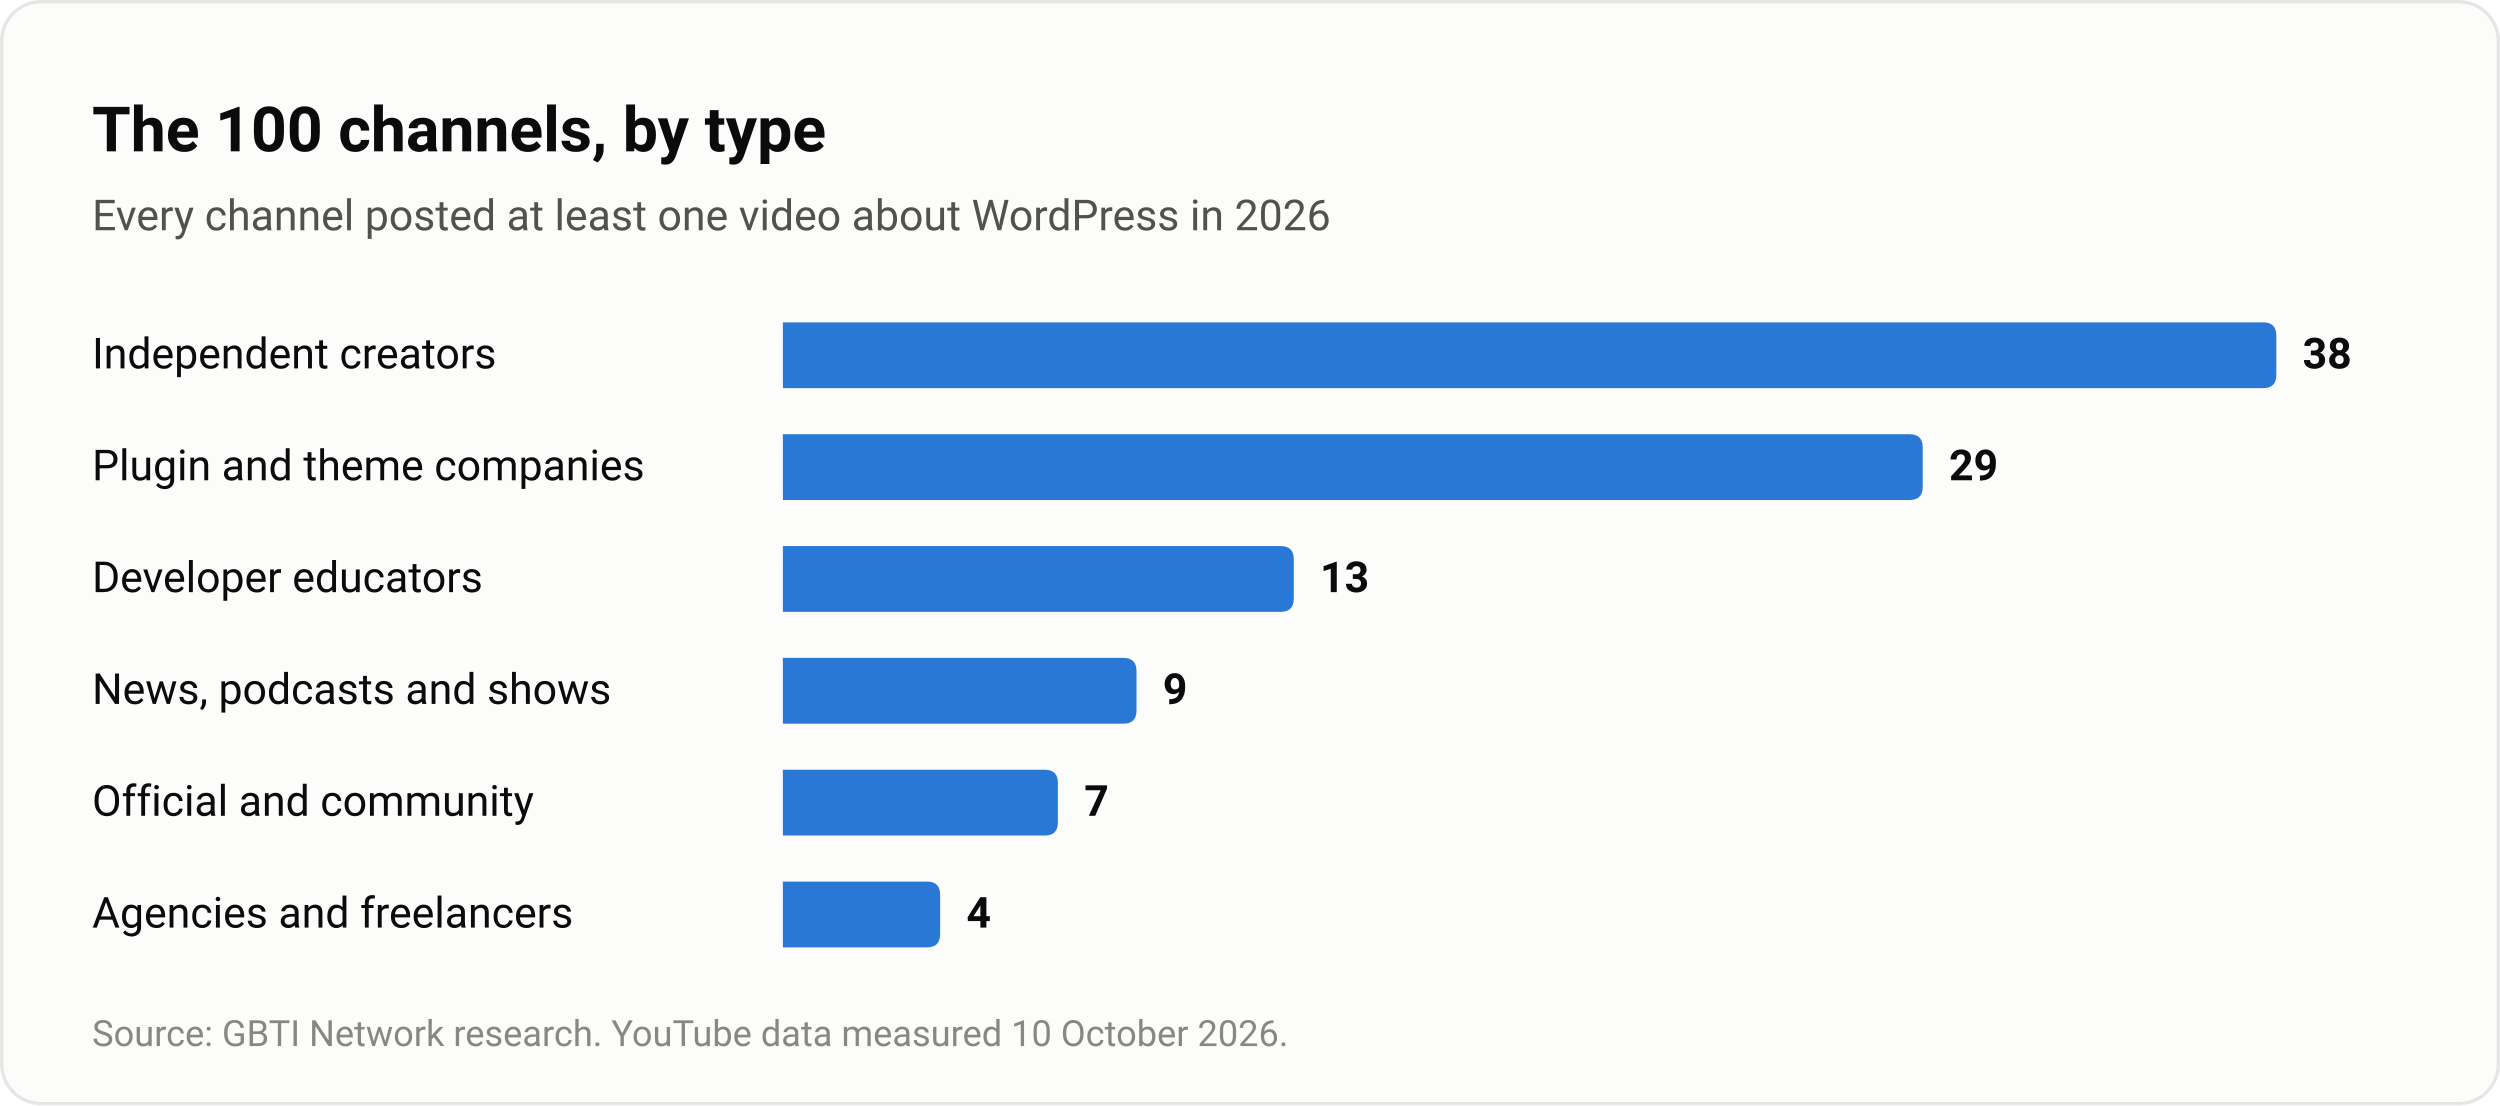
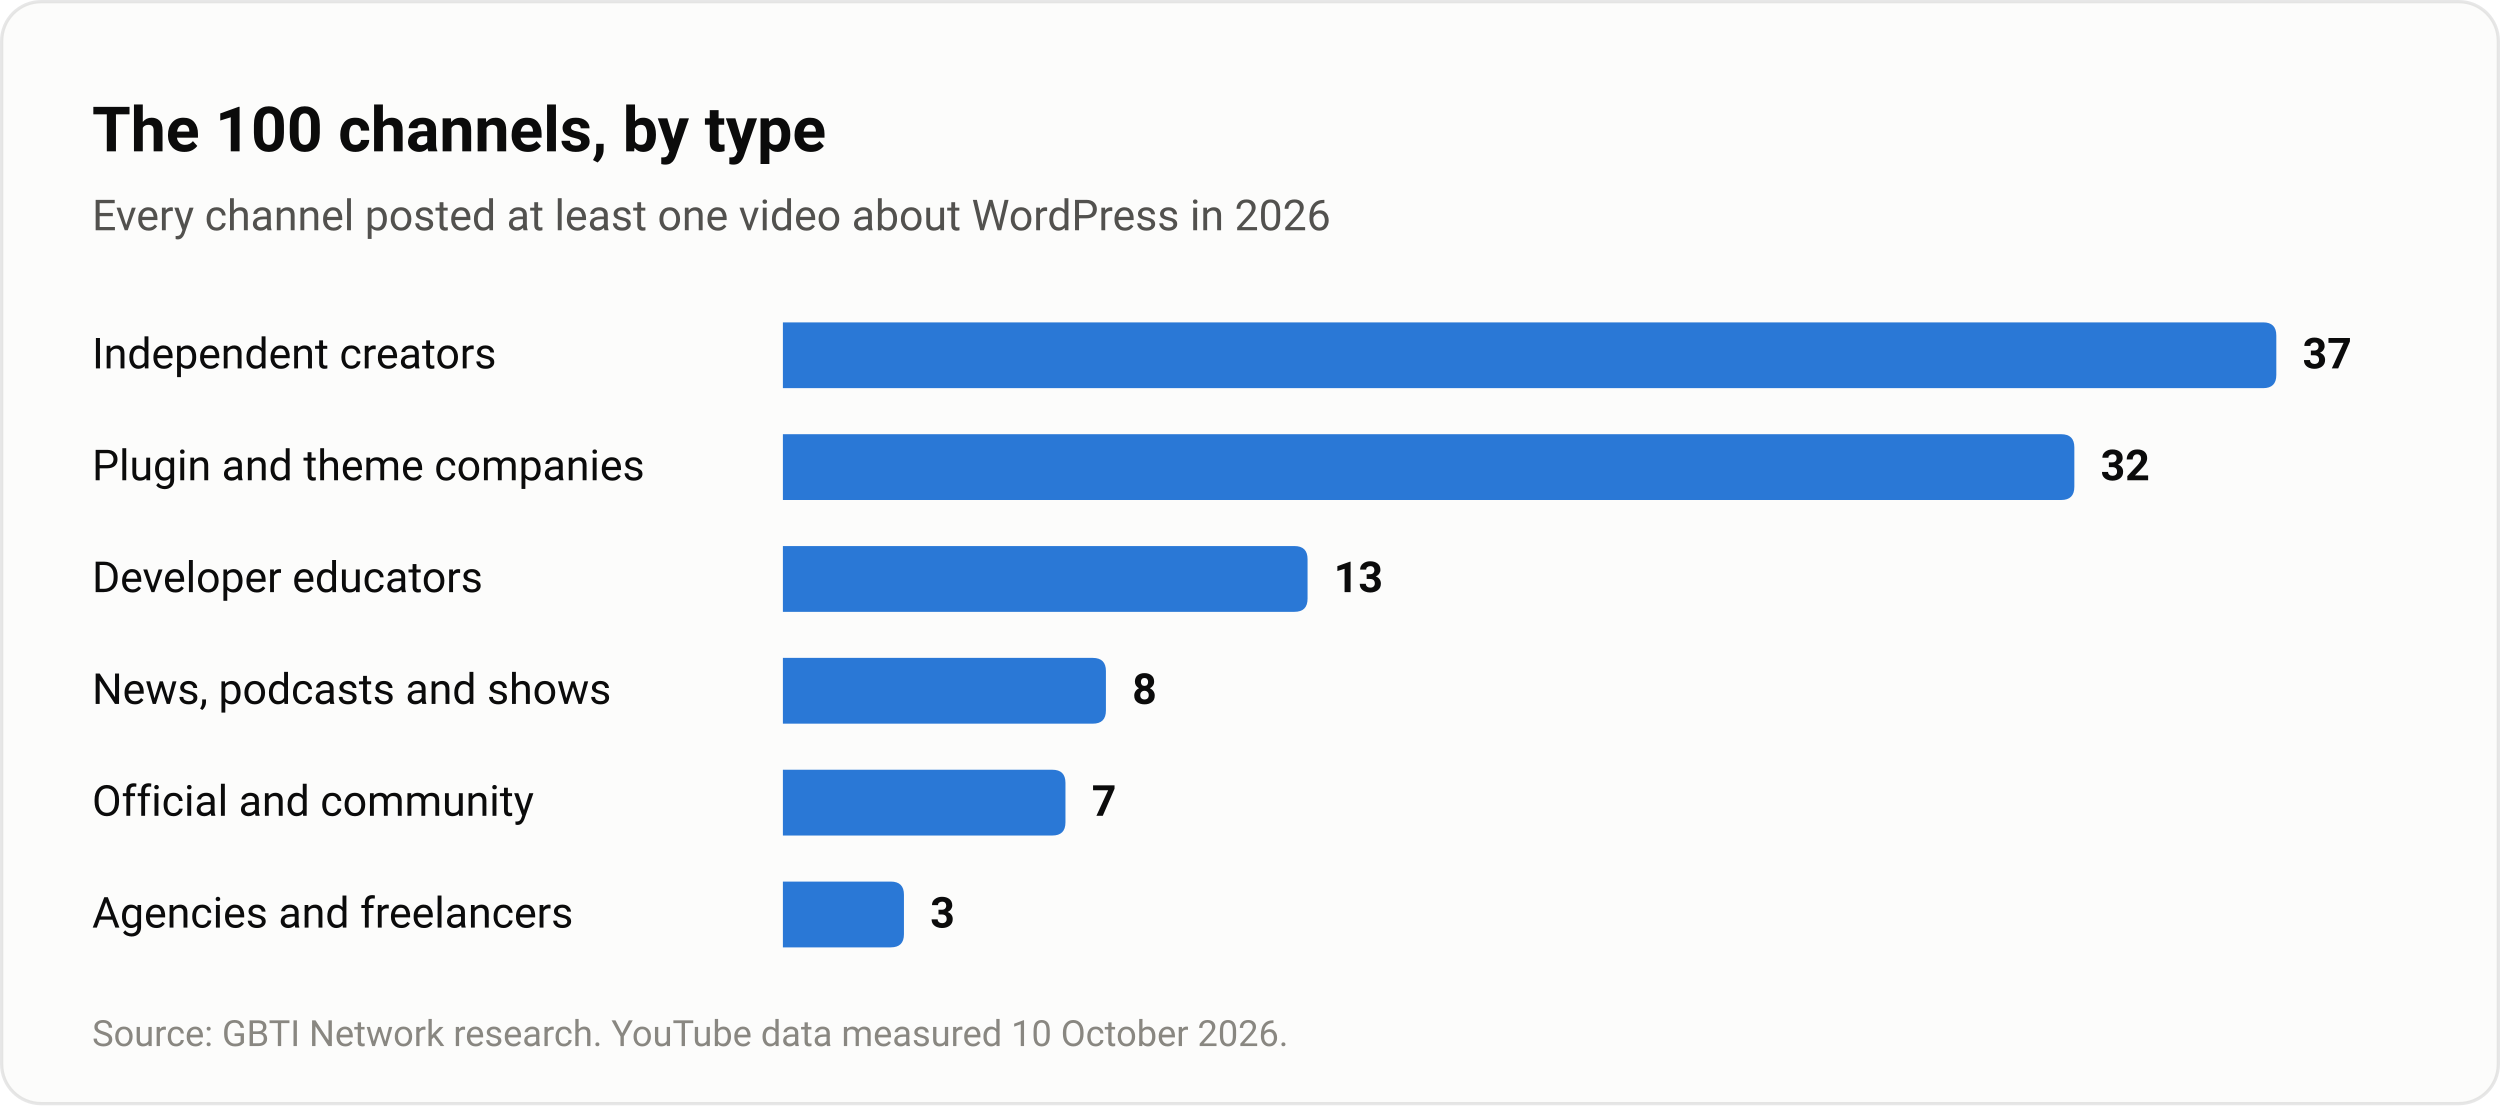
- <svg xmlns="http://www.w3.org/2000/svg" width="760" height="336" viewBox="0 0 760 336" role="img" aria-label="The 100 channels by type: Independent creators 38; Plugin and theme companies 29; Developer educators 13; News, podcasts and shows 9; Official and community 7; Agencies and freelancers 4." font-family="system-ui, -apple-system, 'Segoe UI', Roboto, Helvetica, Arial, sans-serif">
+ <svg xmlns="http://www.w3.org/2000/svg" width="760" height="336" viewBox="0 0 760 336" role="img" aria-label="The 100 channels by type: Independent creators 37; Plugin and theme companies 32; Developer educators 13; News, podcasts and shows 8; Official and community 7; Agencies and freelancers 3." font-family="system-ui, -apple-system, 'Segoe UI', Roboto, Helvetica, Arial, sans-serif">
  <rect x="0.5" y="0.5" width="759" height="335" rx="12" fill="#fcfcfb" stroke="rgba(11,11,11,0.10)" />
  <text x="28.0" y="46.0" font-size="19" font-weight="650" fill="#0b0b0b" text-anchor="start">The 100 channels, by type</text>
  <text x="28.0" y="70.0" font-size="13" font-weight="400" fill="#52514e" text-anchor="start">Every channel posted at least one video about WordPress in 2026</text>
  <text x="28.0" y="112.0" font-size="13" font-weight="400" fill="#0b0b0b" text-anchor="start">Independent creators</text>
  <path d="M238.0,98.0 H688.0 Q692.0,98.0 692.0,102.0 V114.0 Q692.0,118.0 688.0,118.0 H238.0 Z" fill="#2a78d6" />
-   <text x="700.0" y="112.0" font-size="13" font-weight="600" fill="#0b0b0b" text-anchor="start">38</text>
+   <text x="700.0" y="112.0" font-size="13" font-weight="600" fill="#0b0b0b" text-anchor="start">37</text>
  <text x="28.0" y="146.0" font-size="13" font-weight="400" fill="#0b0b0b" text-anchor="start">Plugin and theme companies</text>
-   <path d="M238.0,132.0 H580.5 Q584.5,132.0 584.5,136.0 V148.0 Q584.5,152.0 580.5,152.0 H238.0 Z" fill="#2a78d6" />
-   <text x="592.5" y="146.0" font-size="13" font-weight="600" fill="#0b0b0b" text-anchor="start">29</text>
+   <path d="M238.0,132.0 H626.6 Q630.6,132.0 630.6,136.0 V148.0 Q630.6,152.0 626.6,152.0 H238.0 Z" fill="#2a78d6" />
+   <text x="638.6" y="146.0" font-size="13" font-weight="600" fill="#0b0b0b" text-anchor="start">32</text>
  <text x="28.0" y="180.0" font-size="13" font-weight="400" fill="#0b0b0b" text-anchor="start">Developer educators</text>
-   <path d="M238.0,166.0 H389.3 Q393.3,166.0 393.3,170.0 V182.0 Q393.3,186.0 389.3,186.0 H238.0 Z" fill="#2a78d6" />
-   <text x="401.3" y="180.0" font-size="13" font-weight="600" fill="#0b0b0b" text-anchor="start">13</text>
+   <path d="M238.0,166.0 H393.5 Q397.5,166.0 397.5,170.0 V182.0 Q397.5,186.0 393.5,186.0 H238.0 Z" fill="#2a78d6" />
+   <text x="405.5" y="180.0" font-size="13" font-weight="600" fill="#0b0b0b" text-anchor="start">13</text>
  <text x="28.0" y="214.0" font-size="13" font-weight="400" fill="#0b0b0b" text-anchor="start">News, podcasts and shows</text>
-   <path d="M238.0,200.0 H341.5 Q345.5,200.0 345.5,204.0 V216.0 Q345.5,220.0 341.5,220.0 H238.0 Z" fill="#2a78d6" />
-   <text x="353.5" y="214.0" font-size="13" font-weight="600" fill="#0b0b0b" text-anchor="start">9</text>
+   <path d="M238.0,200.0 H332.2 Q336.2,200.0 336.2,204.0 V216.0 Q336.2,220.0 332.2,220.0 H238.0 Z" fill="#2a78d6" />
+   <text x="344.2" y="214.0" font-size="13" font-weight="600" fill="#0b0b0b" text-anchor="start">8</text>
  <text x="28.0" y="248.0" font-size="13" font-weight="400" fill="#0b0b0b" text-anchor="start">Official and community</text>
-   <path d="M238.0,234.0 H317.6 Q321.6,234.0 321.6,238.0 V250.0 Q321.6,254.0 317.6,254.0 H238.0 Z" fill="#2a78d6" />
-   <text x="329.6" y="248.0" font-size="13" font-weight="600" fill="#0b0b0b" text-anchor="start">7</text>
+   <path d="M238.0,234.0 H319.9 Q323.9,234.0 323.9,238.0 V250.0 Q323.9,254.0 319.9,254.0 H238.0 Z" fill="#2a78d6" />
+   <text x="331.9" y="248.0" font-size="13" font-weight="600" fill="#0b0b0b" text-anchor="start">7</text>
  <text x="28.0" y="282.0" font-size="13" font-weight="400" fill="#0b0b0b" text-anchor="start">Agencies and freelancers</text>
-   <path d="M238.0,268.0 H281.8 Q285.8,268.0 285.8,272.0 V284.0 Q285.8,288.0 281.8,288.0 H238.0 Z" fill="#2a78d6" />
-   <text x="293.8" y="282.0" font-size="13" font-weight="600" fill="#0b0b0b" text-anchor="start">4</text>
+   <path d="M238.0,268.0 H270.8 Q274.8,268.0 274.8,272.0 V284.0 Q274.8,288.0 270.8,288.0 H238.0 Z" fill="#2a78d6" />
+   <text x="282.8" y="282.0" font-size="13" font-weight="600" fill="#0b0b0b" text-anchor="start">3</text>
  <text x="28.0" y="318.0" font-size="11" font-weight="400" fill="#898781" text-anchor="start">Source: GBTI Network research. YouTube data measured 10 October 2026.</text>
</svg>
